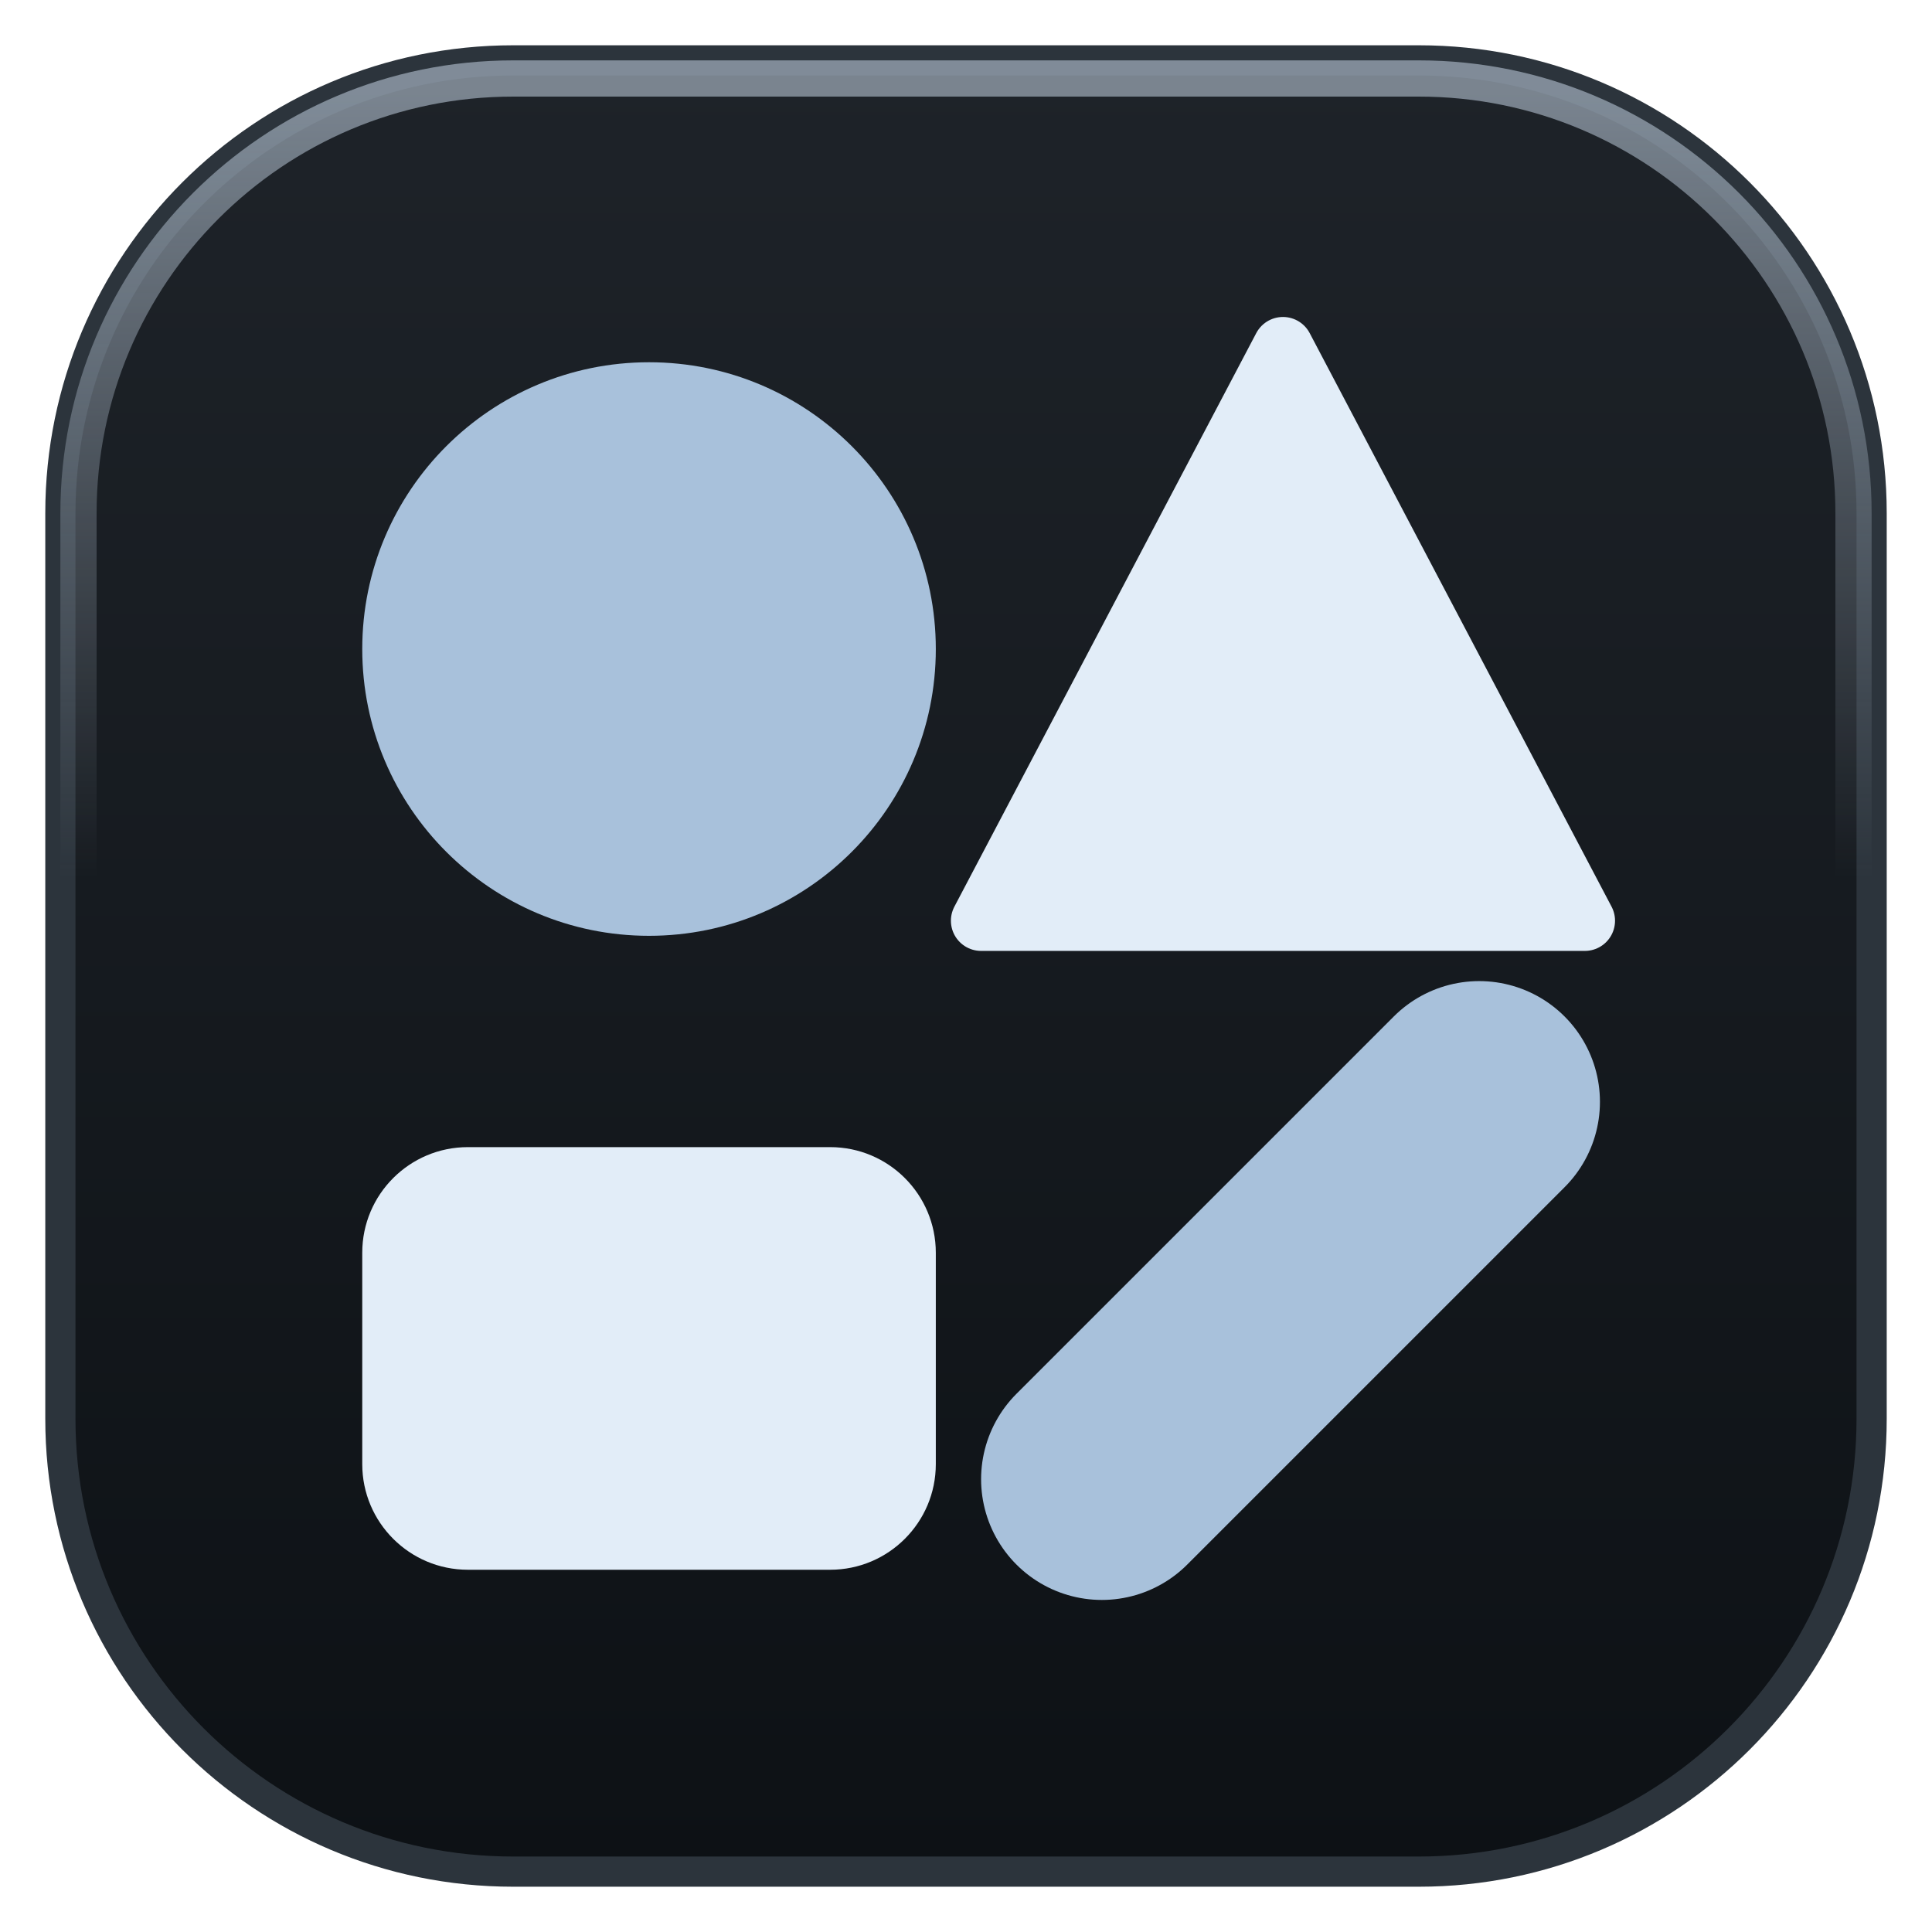
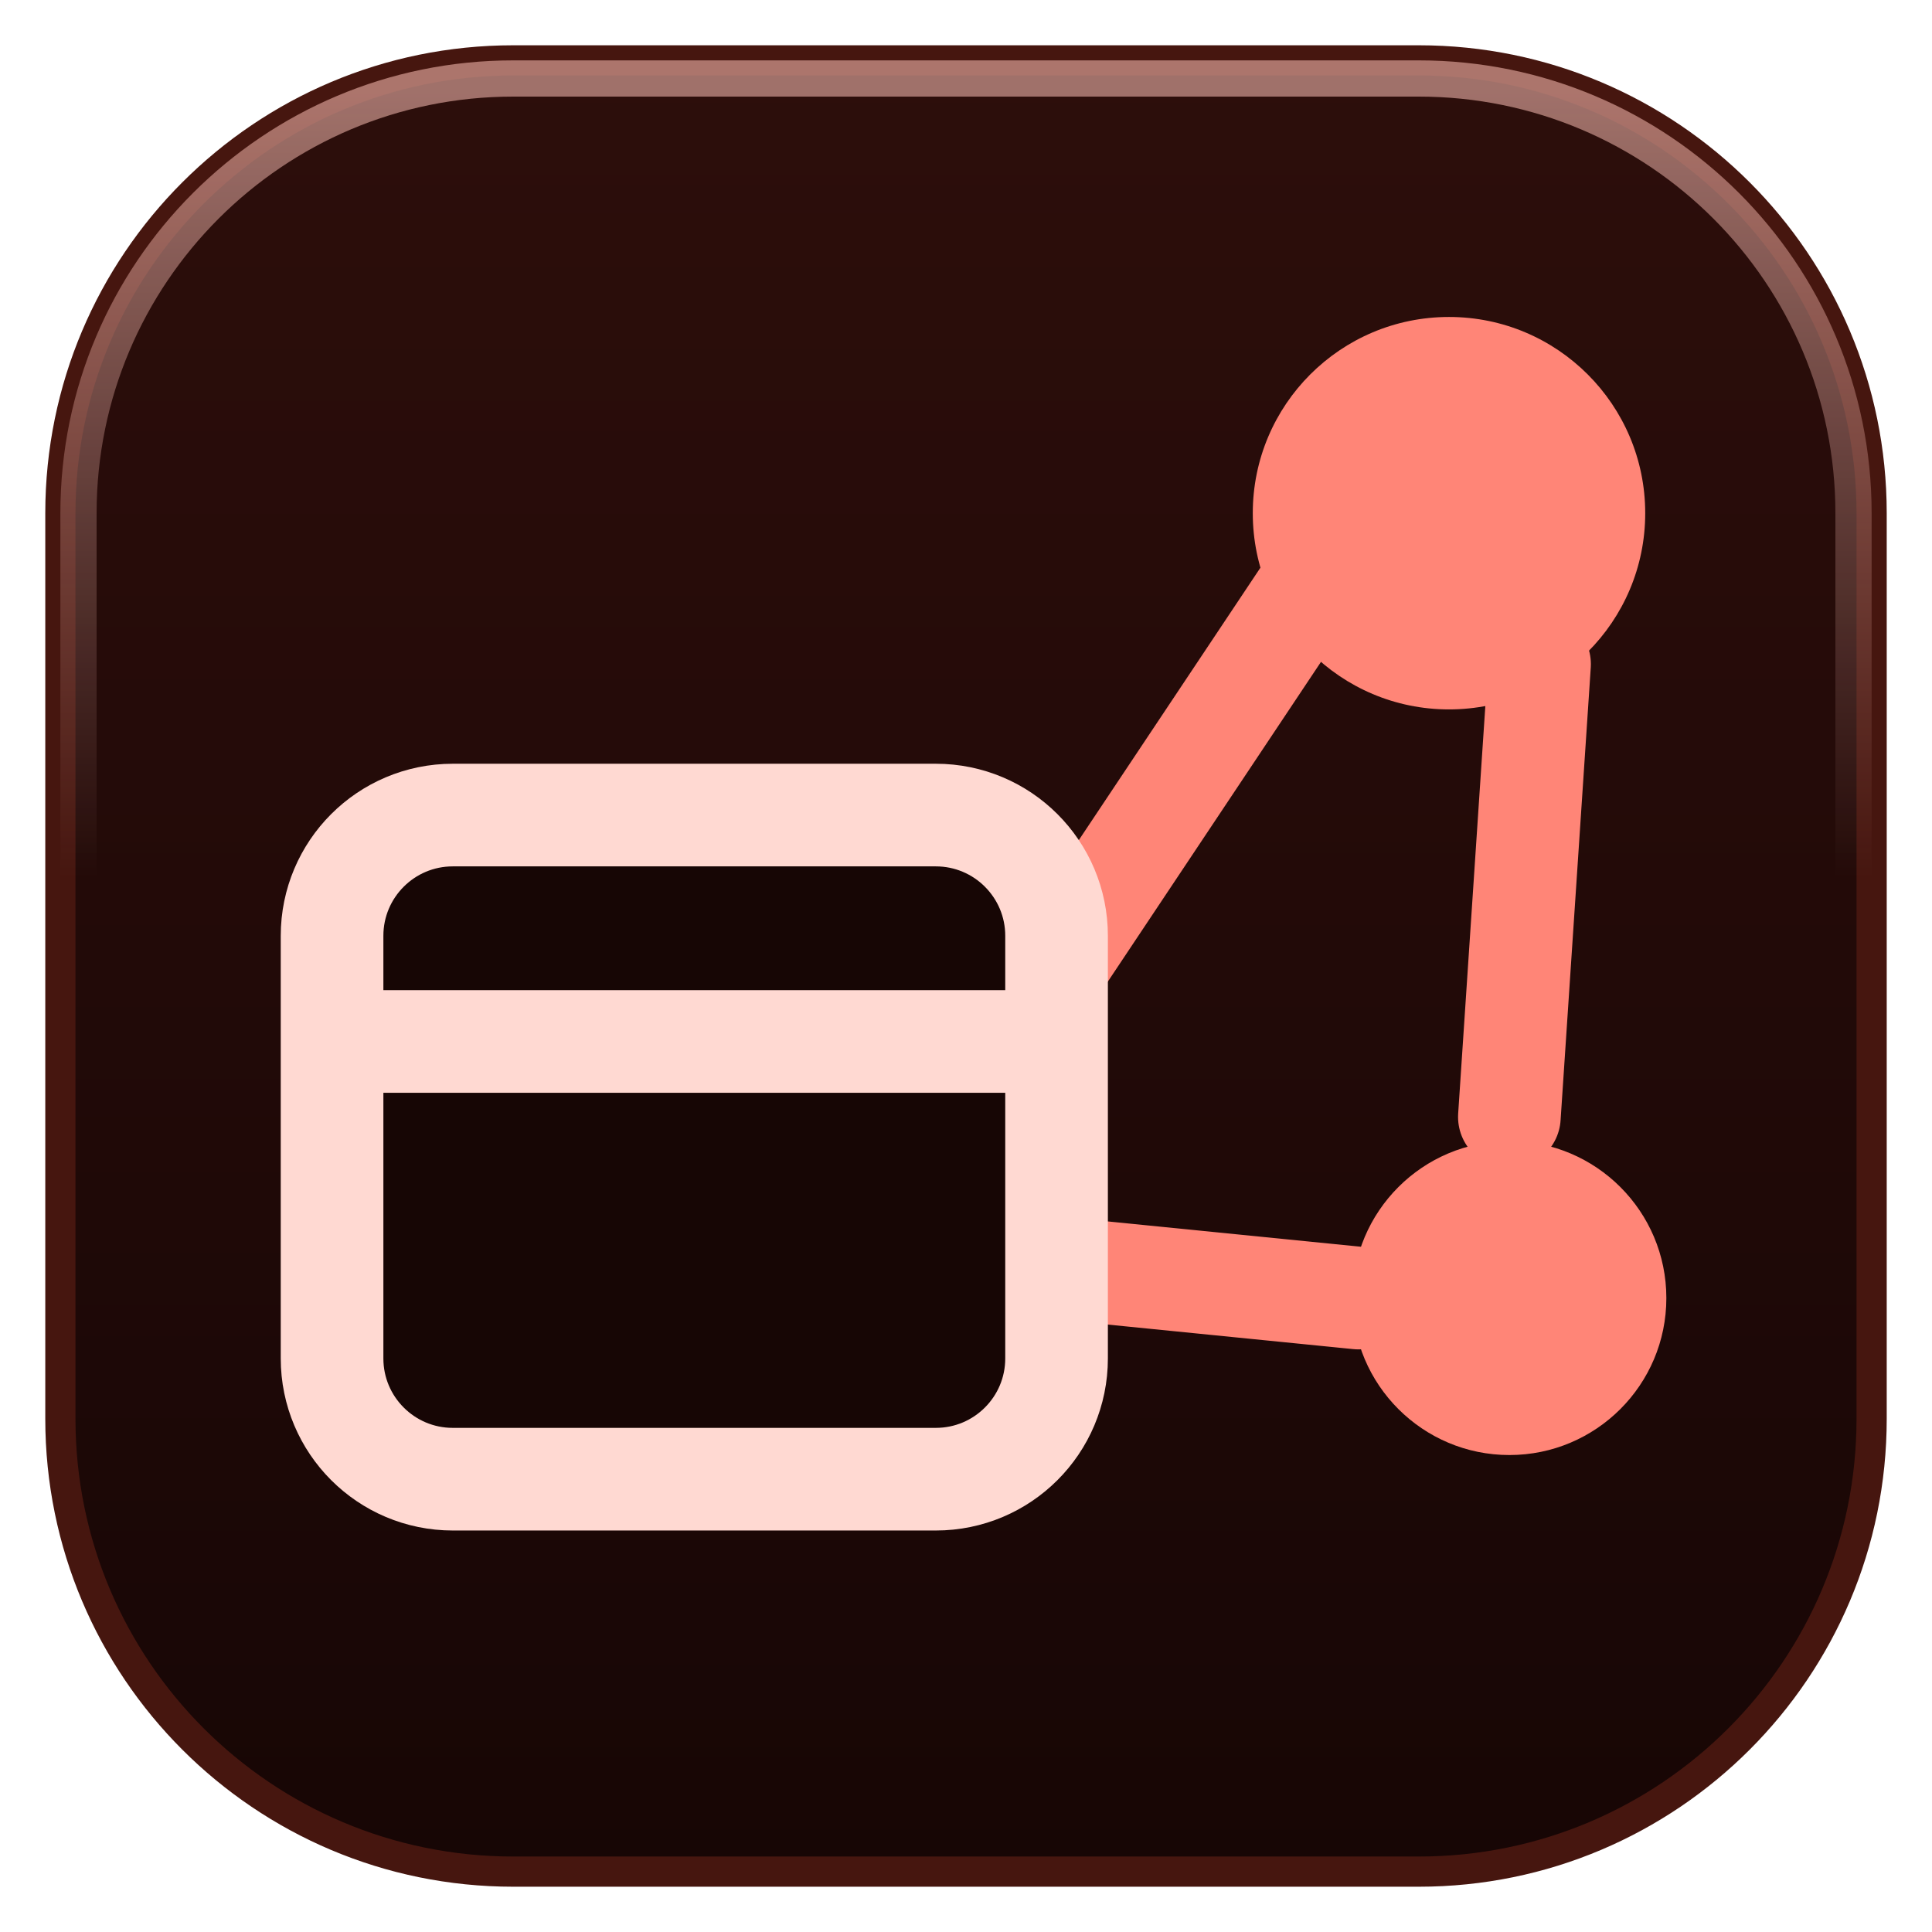
<svg xmlns="http://www.w3.org/2000/svg" width="64" height="64" viewBox="0 0 64 64">
  <defs>
-     <linearGradient id="t51" x1="0" y1="0" x2="0" y2="1">
-       <stop offset="0" stop-color="#1e2329" />
-       <stop offset="1" stop-color="#0d1115" />
+     <linearGradient id="tm1" x1="0" y1="0" x2="0" y2="1">
+       <stop offset="0" stop-color="#2d0e0b" />
+       <stop offset="1" stop-color="#170605" />
    </linearGradient>
-     <linearGradient id="e51" x1="0" y1="0" x2="0" y2="1">
-       <stop offset="0" stop-color="#c4d3e3" stop-opacity=".55" />
-       <stop offset=".45" stop-color="#c4d3e3" stop-opacity="0" />
+     <linearGradient id="em1" x1="0" y1="0" x2="0" y2="1">
+       <stop offset="0" stop-color="#ffc2b8" stop-opacity=".55" />
+       <stop offset=".45" stop-color="#ffc2b8" stop-opacity="0" />
    </linearGradient>
  </defs>
-   <rect x="2" y="2" width="60" height="60" rx="15" fill="url(#t51)" />
-   <rect x="2" y="2" width="60" height="60" rx="15" fill="none" stroke="#2c343c" stroke-width="1" />
-   <circle cx="21.5" cy="21.5" r="9.5" fill="#a8c1db" />
-   <path d="M42.5 11.5 L52.5 30.5 H32.5 Z" fill="#e2edf8" stroke="#e2edf8" stroke-width="2" stroke-linejoin="round" />
-   <rect x="12" y="38" width="19" height="14" rx="3.5" fill="#e2edf8" />
-   <path d="M36.5 49 L49 36.5" stroke="#a8c1db" stroke-width="8" stroke-linecap="round" />
-   <rect x="2.6" y="2.6" width="58.8" height="58.8" rx="14.4" fill="none" stroke="url(#e51)" stroke-width="1.2" />
+   <rect x="2" y="2" width="60" height="60" rx="15" fill="url(#tm1)" />
+   <rect x="2" y="2" width="60" height="60" rx="15" fill="none" stroke="#46160f" stroke-width="1" />
+   <path d="M35 32 L45 17 M51 22 L50 37 M35 42 L45 43" fill="none" stroke="#ff8577" stroke-width="3.4" stroke-linecap="round" />
+   <rect x="11" y="27" width="24" height="22" rx="4" fill="#170605" stroke="#ffd9d2" stroke-width="3.4" />
+   <path d="M11 34.5 H35" stroke="#ffd9d2" stroke-width="3.4" />
+   <circle cx="48" cy="17" r="6.5" fill="#ff8577" />
+   <circle cx="50" cy="43" r="5.2" fill="#ff8577" />
+   <rect x="2.6" y="2.6" width="58.8" height="58.8" rx="14.4" fill="none" stroke="url(#em1)" stroke-width="1.2" />
</svg>
